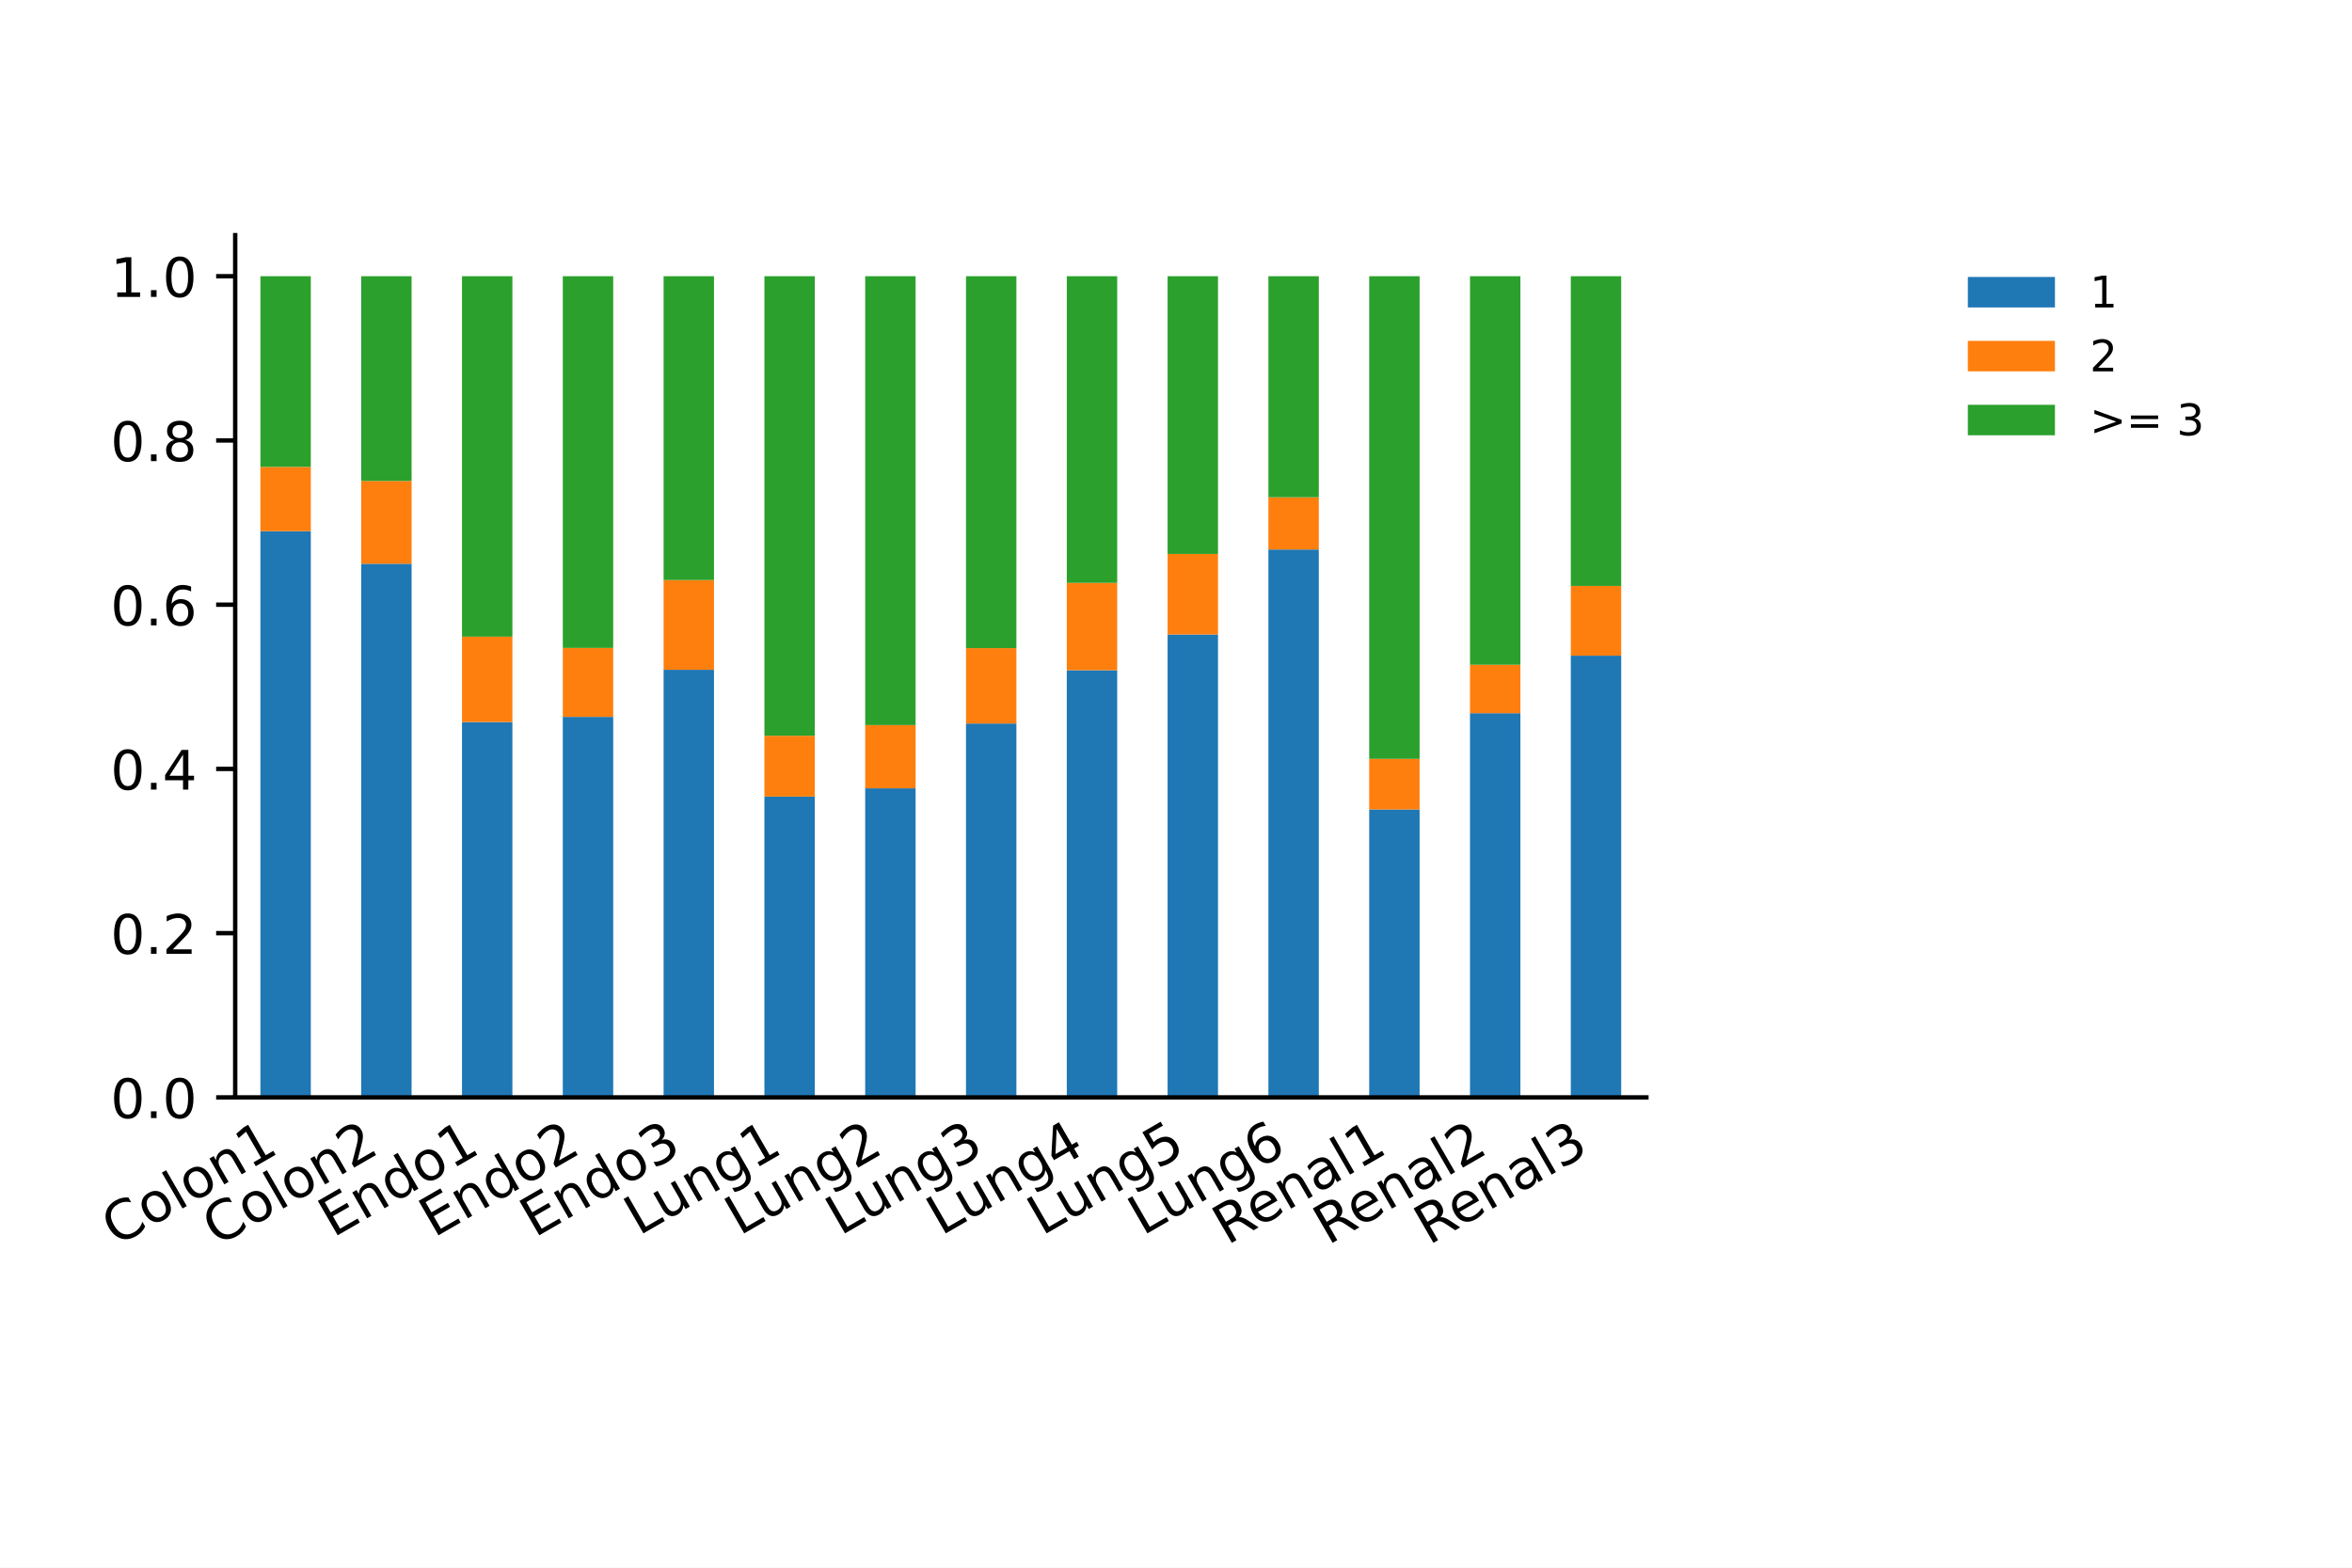
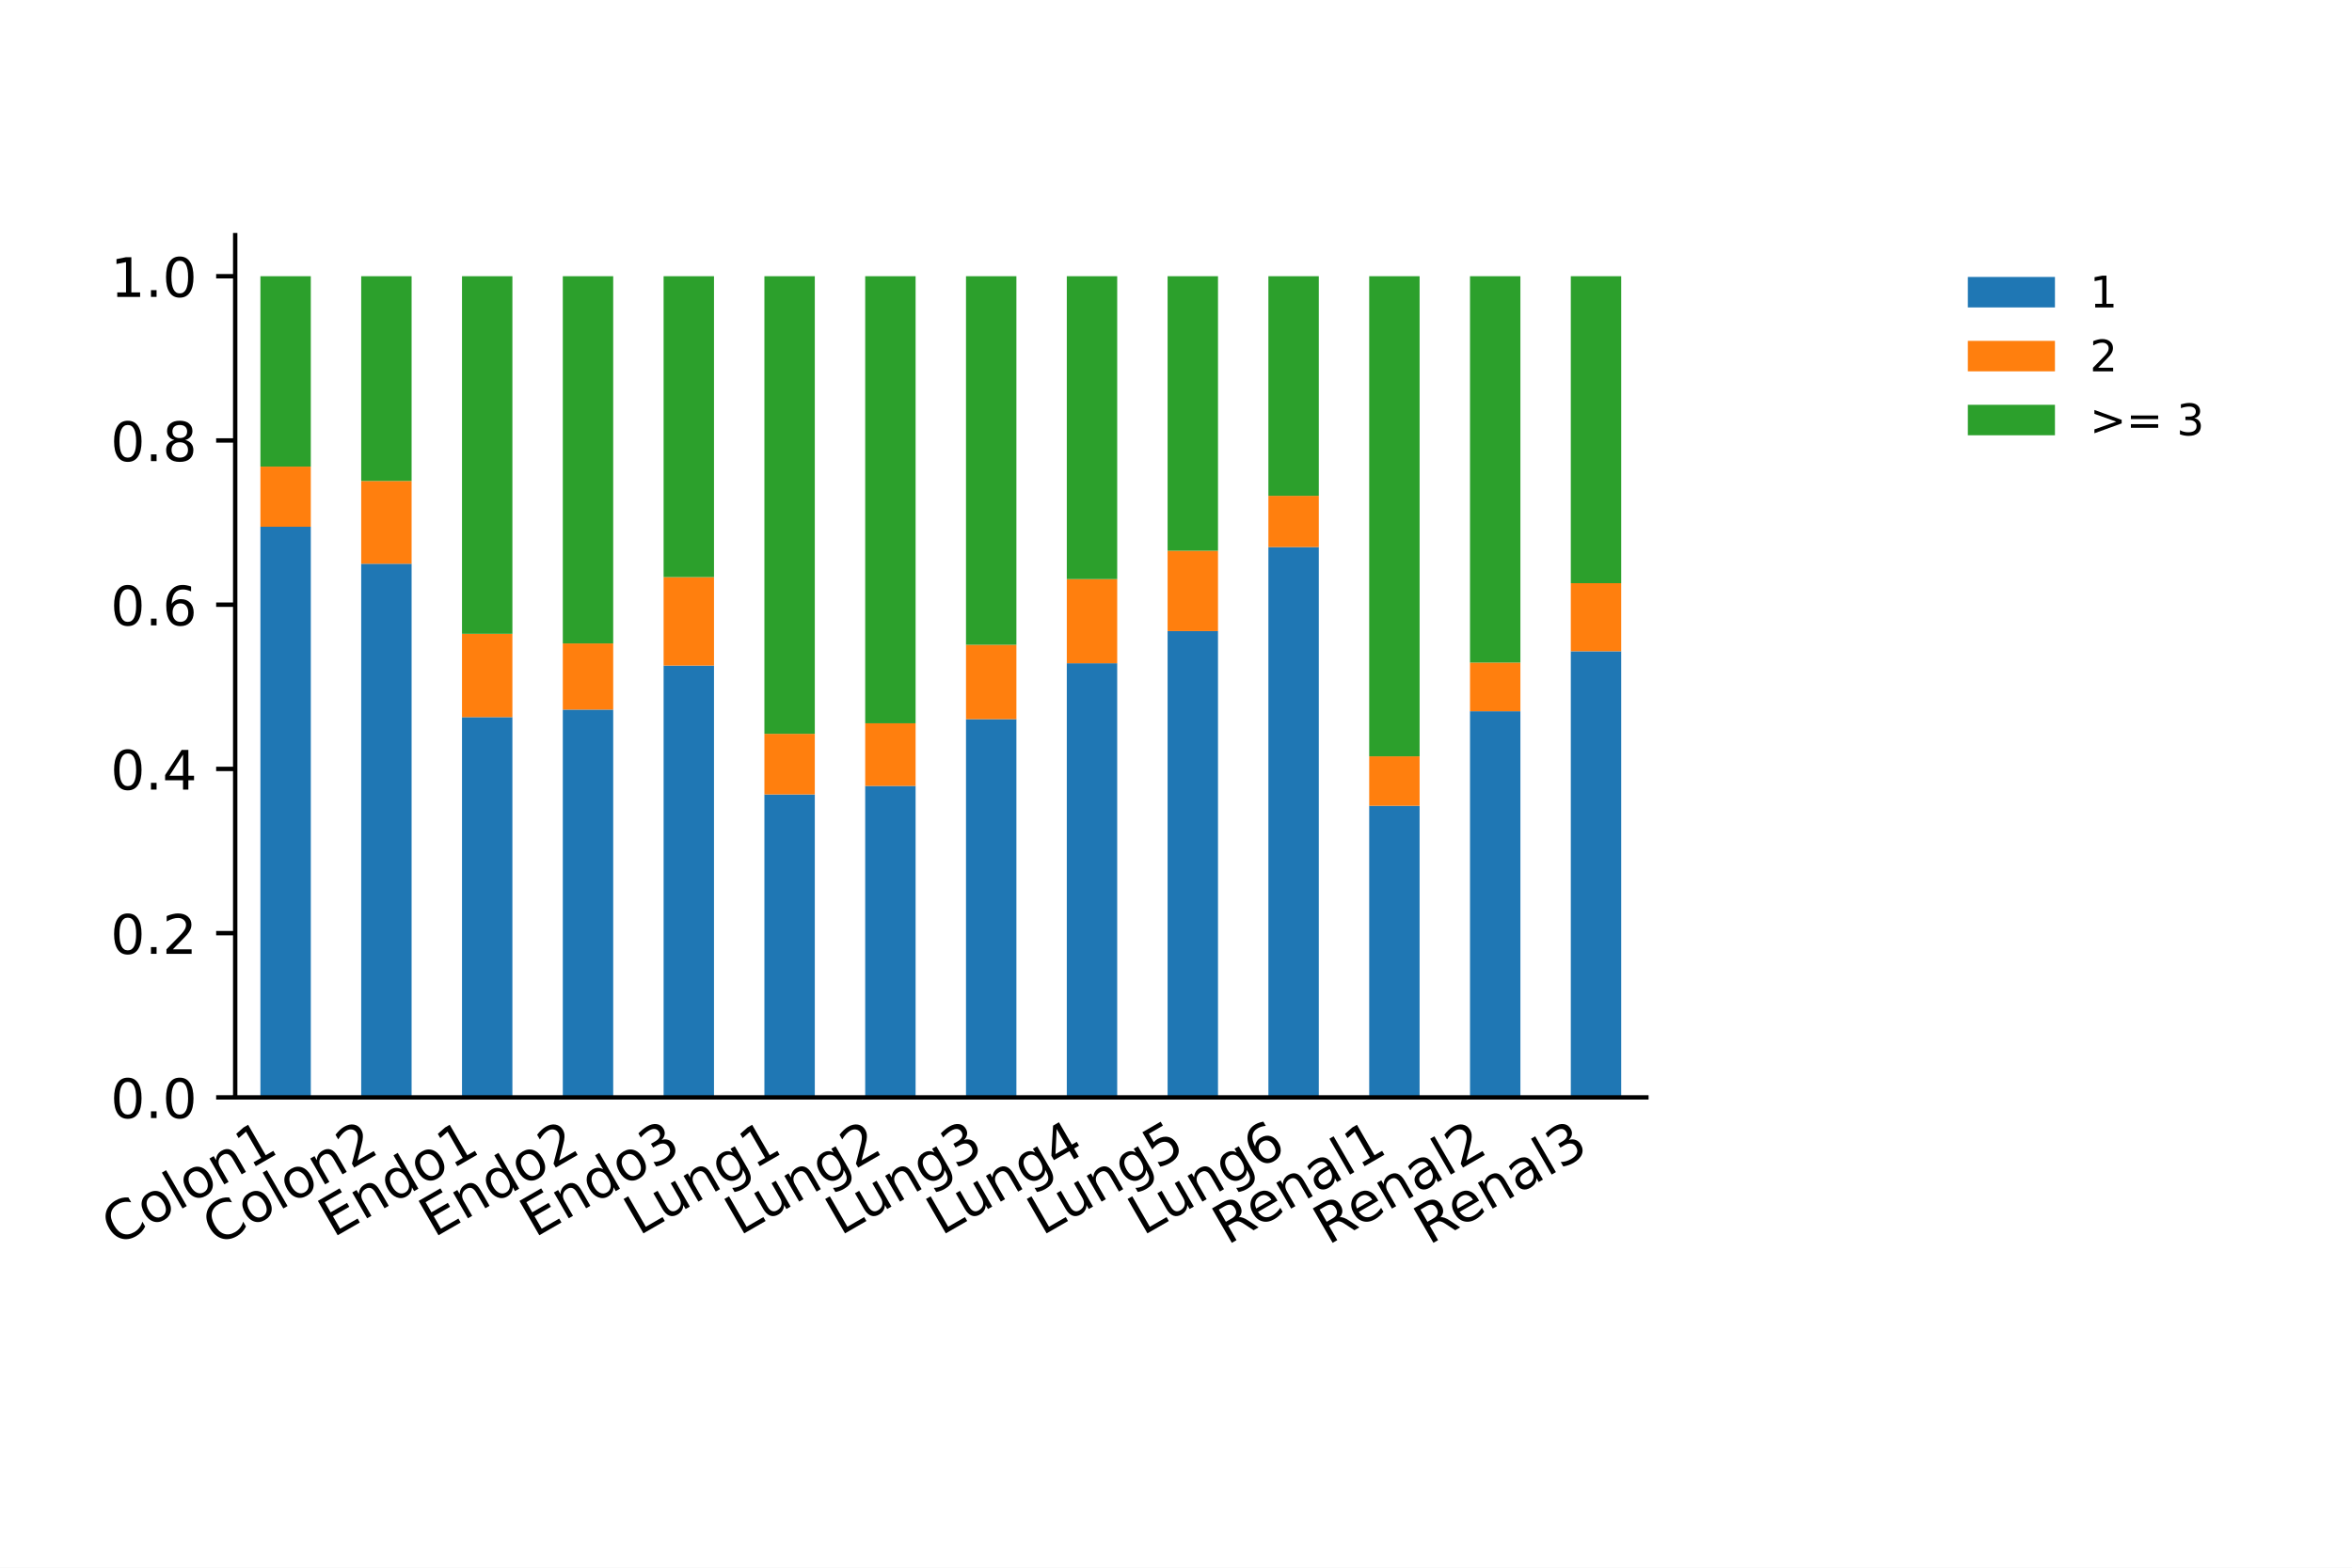
<svg xmlns="http://www.w3.org/2000/svg" xmlns:xlink="http://www.w3.org/1999/xlink" height="288pt" version="1.1" viewBox="0 0 432 288" width="432pt">
  <defs>
    <style type="text/css">
*{stroke-linecap:butt;stroke-linejoin:round;}
  </style>
  </defs>
  <g id="figure_1">
    <g id="patch_1">
      <path d="M 0 288  L 432 288  L 432 0  L 0 0  z " style="fill:#ffffff;" />
    </g>
    <g id="axes_1">
      <g id="patch_2">
        <path d="M 43.2 201.6  L 302.4 201.6  L 302.4 43.2  L 43.2 43.2  z " style="fill:#ffffff;" />
      </g>
      <g id="patch_3">
-         <path clip-path="url(#p8df5faadad)" d="M 47.829 201.6  L 57.086 201.6  L 57.086 97.58  L 47.829 97.58  z " style="fill:#1f77b4;" />
+         <path clip-path="url(#pcc7cbecacc)" d="M 47.829 201.6  L 57.086 201.6  L 57.086 96.772  L 47.829 96.772  z " style="fill:#1f77b4;" />
      </g>
      <g id="patch_4">
-         <path clip-path="url(#p8df5faadad)" d="M 66.343 201.6  L 75.6 201.6  L 75.6 103.563  L 66.343 103.563  z " style="fill:#1f77b4;" />
+         <path clip-path="url(#pcc7cbecacc)" d="M 66.343 201.6  L 75.6 201.6  L 75.6 103.563  L 66.343 103.563  z " style="fill:#1f77b4;" />
      </g>
      <g id="patch_5">
-         <path clip-path="url(#p8df5faadad)" d="M 84.857 201.6  L 94.114 201.6  L 94.114 132.643  L 84.857 132.643  z " style="fill:#1f77b4;" />
+         <path clip-path="url(#pcc7cbecacc)" d="M 84.857 201.6  L 94.114 201.6  L 94.114 131.747  L 84.857 131.747  z " style="fill:#1f77b4;" />
      </g>
      <g id="patch_6">
-         <path clip-path="url(#p8df5faadad)" d="M 103.371 201.6  L 112.629 201.6  L 112.629 131.698  L 103.371 131.698  z " style="fill:#1f77b4;" />
+         <path clip-path="url(#pcc7cbecacc)" d="M 103.371 201.6  L 112.629 201.6  L 112.629 130.361  L 103.371 130.361  z " style="fill:#1f77b4;" />
      </g>
      <g id="patch_7">
-         <path clip-path="url(#p8df5faadad)" d="M 121.886 201.6  L 131.143 201.6  L 131.143 123.045  L 121.886 123.045  z " style="fill:#1f77b4;" />
+         <path clip-path="url(#pcc7cbecacc)" d="M 121.886 201.6  L 131.143 201.6  L 131.143 122.273  L 121.886 122.273  z " style="fill:#1f77b4;" />
      </g>
      <g id="patch_8">
-         <path clip-path="url(#p8df5faadad)" d="M 140.4 201.6  L 149.657 201.6  L 149.657 146.34  L 140.4 146.34  z " style="fill:#1f77b4;" />
+         <path clip-path="url(#pcc7cbecacc)" d="M 140.4 201.6  L 149.657 201.6  L 149.657 145.943  L 140.4 145.943  z " style="fill:#1f77b4;" />
      </g>
      <g id="patch_9">
-         <path clip-path="url(#p8df5faadad)" d="M 158.914 201.6  L 168.171 201.6  L 168.171 144.821  L 158.914 144.821  z " style="fill:#1f77b4;" />
+         <path clip-path="url(#pcc7cbecacc)" d="M 158.914 201.6  L 168.171 201.6  L 168.171 144.383  L 158.914 144.383  z " style="fill:#1f77b4;" />
      </g>
      <g id="patch_10">
-         <path clip-path="url(#p8df5faadad)" d="M 177.429 201.6  L 186.686 201.6  L 186.686 132.917  L 177.429 132.917  z " style="fill:#1f77b4;" />
+         <path clip-path="url(#pcc7cbecacc)" d="M 177.429 201.6  L 186.686 201.6  L 186.686 132.117  L 177.429 132.117  z " style="fill:#1f77b4;" />
      </g>
      <g id="patch_11">
-         <path clip-path="url(#p8df5faadad)" d="M 195.943 201.6  L 205.2 201.6  L 205.2 123.121  L 195.943 123.121  z " style="fill:#1f77b4;" />
+         <path clip-path="url(#pcc7cbecacc)" d="M 195.943 201.6  L 205.2 201.6  L 205.2 121.849  L 195.943 121.849  z " style="fill:#1f77b4;" />
      </g>
      <g id="patch_12">
-         <path clip-path="url(#p8df5faadad)" d="M 214.457 201.6  L 223.714 201.6  L 223.714 116.561  L 214.457 116.561  z " style="fill:#1f77b4;" />
+         <path clip-path="url(#pcc7cbecacc)" d="M 214.457 201.6  L 223.714 201.6  L 223.714 115.936  L 214.457 115.936  z " style="fill:#1f77b4;" />
      </g>
      <g id="patch_13">
-         <path clip-path="url(#p8df5faadad)" d="M 232.971 201.6  L 242.229 201.6  L 242.229 100.947  L 232.971 100.947  z " style="fill:#1f77b4;" />
+         <path clip-path="url(#pcc7cbecacc)" d="M 232.971 201.6  L 242.229 201.6  L 242.229 100.506  L 232.971 100.506  z " style="fill:#1f77b4;" />
      </g>
      <g id="patch_14">
-         <path clip-path="url(#p8df5faadad)" d="M 251.486 201.6  L 260.743 201.6  L 260.743 148.704  L 251.486 148.704  z " style="fill:#1f77b4;" />
+         <path clip-path="url(#pcc7cbecacc)" d="M 251.486 201.6  L 260.743 201.6  L 260.743 148.034  L 251.486 148.034  z " style="fill:#1f77b4;" />
      </g>
      <g id="patch_15">
-         <path clip-path="url(#p8df5faadad)" d="M 270 201.6  L 279.257 201.6  L 279.257 131.019  L 270 131.019  z " style="fill:#1f77b4;" />
+         <path clip-path="url(#pcc7cbecacc)" d="M 270 201.6  L 279.257 201.6  L 279.257 130.662  L 270 130.662  z " style="fill:#1f77b4;" />
      </g>
      <g id="patch_16">
-         <path clip-path="url(#p8df5faadad)" d="M 288.514 201.6  L 297.771 201.6  L 297.771 120.451  L 288.514 120.451  z " style="fill:#1f77b4;" />
+         <path clip-path="url(#pcc7cbecacc)" d="M 288.514 201.6  L 297.771 201.6  L 297.771 119.641  L 288.514 119.641  z " style="fill:#1f77b4;" />
      </g>
      <g id="patch_17">
-         <path clip-path="url(#p8df5faadad)" d="M 47.829 97.58  L 57.086 97.58  L 57.086 85.77  L 47.829 85.77  z " style="fill:#ff7f0e;" />
+         <path clip-path="url(#pcc7cbecacc)" d="M 47.829 96.772  L 57.086 96.772  L 57.086 85.719  L 47.829 85.719  z " style="fill:#ff7f0e;" />
      </g>
      <g id="patch_18">
-         <path clip-path="url(#p8df5faadad)" d="M 66.343 103.563  L 75.6 103.563  L 75.6 88.357  L 66.343 88.357  z " style="fill:#ff7f0e;" />
+         <path clip-path="url(#pcc7cbecacc)" d="M 66.343 103.563  L 75.6 103.563  L 75.6 88.357  L 66.343 88.357  z " style="fill:#ff7f0e;" />
      </g>
      <g id="patch_19">
-         <path clip-path="url(#p8df5faadad)" d="M 84.857 132.643  L 94.114 132.643  L 94.114 116.964  L 84.857 116.964  z " style="fill:#ff7f0e;" />
+         <path clip-path="url(#pcc7cbecacc)" d="M 84.857 131.747  L 94.114 131.747  L 94.114 116.436  L 84.857 116.436  z " style="fill:#ff7f0e;" />
      </g>
      <g id="patch_20">
-         <path clip-path="url(#p8df5faadad)" d="M 103.371 131.698  L 112.629 131.698  L 112.629 119.032  L 103.371 119.032  z " style="fill:#ff7f0e;" />
+         <path clip-path="url(#pcc7cbecacc)" d="M 103.371 130.361  L 112.629 130.361  L 112.629 118.206  L 103.371 118.206  z " style="fill:#ff7f0e;" />
      </g>
      <g id="patch_21">
-         <path clip-path="url(#p8df5faadad)" d="M 121.886 123.045  L 131.143 123.045  L 131.143 106.562  L 121.886 106.562  z " style="fill:#ff7f0e;" />
+         <path clip-path="url(#pcc7cbecacc)" d="M 121.886 122.273  L 131.143 122.273  L 131.143 106.021  L 121.886 106.021  z " style="fill:#ff7f0e;" />
      </g>
      <g id="patch_22">
-         <path clip-path="url(#p8df5faadad)" d="M 140.4 146.34  L 149.657 146.34  L 149.657 135.161  L 140.4 135.161  z " style="fill:#ff7f0e;" />
+         <path clip-path="url(#pcc7cbecacc)" d="M 140.4 145.943  L 149.657 145.943  L 149.657 134.809  L 140.4 134.809  z " style="fill:#ff7f0e;" />
      </g>
      <g id="patch_23">
-         <path clip-path="url(#p8df5faadad)" d="M 158.914 144.821  L 168.171 144.821  L 168.171 133.205  L 158.914 133.205  z " style="fill:#ff7f0e;" />
+         <path clip-path="url(#pcc7cbecacc)" d="M 158.914 144.383  L 168.171 144.383  L 168.171 132.876  L 158.914 132.876  z " style="fill:#ff7f0e;" />
      </g>
      <g id="patch_24">
-         <path clip-path="url(#p8df5faadad)" d="M 177.429 132.917  L 186.686 132.917  L 186.686 119.069  L 177.429 119.069  z " style="fill:#ff7f0e;" />
+         <path clip-path="url(#pcc7cbecacc)" d="M 177.429 132.117  L 186.686 132.117  L 186.686 118.454  L 177.429 118.454  z " style="fill:#ff7f0e;" />
      </g>
      <g id="patch_25">
-         <path clip-path="url(#p8df5faadad)" d="M 195.943 123.121  L 205.2 123.121  L 205.2 107.083  L 195.943 107.083  z " style="fill:#ff7f0e;" />
+         <path clip-path="url(#pcc7cbecacc)" d="M 195.943 121.849  L 205.2 121.849  L 205.2 106.388  L 195.943 106.388  z " style="fill:#ff7f0e;" />
      </g>
      <g id="patch_26">
-         <path clip-path="url(#p8df5faadad)" d="M 214.457 116.561  L 223.714 116.561  L 223.714 101.772  L 214.457 101.772  z " style="fill:#ff7f0e;" />
+         <path clip-path="url(#pcc7cbecacc)" d="M 214.457 115.936  L 223.714 115.936  L 223.714 101.177  L 214.457 101.177  z " style="fill:#ff7f0e;" />
      </g>
      <g id="patch_27">
-         <path clip-path="url(#p8df5faadad)" d="M 232.971 100.947  L 242.229 100.947  L 242.229 91.354  L 232.971 91.354  z " style="fill:#ff7f0e;" />
+         <path clip-path="url(#pcc7cbecacc)" d="M 232.971 100.506  L 242.229 100.506  L 242.229 91.085  L 232.971 91.085  z " style="fill:#ff7f0e;" />
      </g>
      <g id="patch_28">
-         <path clip-path="url(#p8df5faadad)" d="M 251.486 148.704  L 260.743 148.704  L 260.743 139.406  L 251.486 139.406  z " style="fill:#ff7f0e;" />
+         <path clip-path="url(#pcc7cbecacc)" d="M 251.486 148.034  L 260.743 148.034  L 260.743 138.945  L 251.486 138.945  z " style="fill:#ff7f0e;" />
      </g>
      <g id="patch_29">
-         <path clip-path="url(#p8df5faadad)" d="M 270 131.019  L 279.257 131.019  L 279.257 122.123  L 270 122.123  z " style="fill:#ff7f0e;" />
+         <path clip-path="url(#pcc7cbecacc)" d="M 270 130.662  L 279.257 130.662  L 279.257 121.723  L 270 121.723  z " style="fill:#ff7f0e;" />
      </g>
      <g id="patch_30">
-         <path clip-path="url(#p8df5faadad)" d="M 288.514 120.451  L 297.771 120.451  L 297.771 107.643  L 288.514 107.643  z " style="fill:#ff7f0e;" />
+         <path clip-path="url(#pcc7cbecacc)" d="M 288.514 119.641  L 297.771 119.641  L 297.771 107.137  L 288.514 107.137  z " style="fill:#ff7f0e;" />
      </g>
      <g id="patch_31">
-         <path clip-path="url(#p8df5faadad)" d="M 47.829 85.77  L 57.086 85.77  L 57.086 50.743  L 47.829 50.743  z " style="fill:#2ca02c;" />
+         <path clip-path="url(#pcc7cbecacc)" d="M 47.829 85.719  L 57.086 85.719  L 57.086 50.743  L 47.829 50.743  z " style="fill:#2ca02c;" />
      </g>
      <g id="patch_32">
-         <path clip-path="url(#p8df5faadad)" d="M 66.343 88.357  L 75.6 88.357  L 75.6 50.743  L 66.343 50.743  z " style="fill:#2ca02c;" />
+         <path clip-path="url(#pcc7cbecacc)" d="M 66.343 88.357  L 75.6 88.357  L 75.6 50.743  L 66.343 50.743  z " style="fill:#2ca02c;" />
      </g>
      <g id="patch_33">
-         <path clip-path="url(#p8df5faadad)" d="M 84.857 116.964  L 94.114 116.964  L 94.114 50.743  L 84.857 50.743  z " style="fill:#2ca02c;" />
+         <path clip-path="url(#pcc7cbecacc)" d="M 84.857 116.436  L 94.114 116.436  L 94.114 50.743  L 84.857 50.743  z " style="fill:#2ca02c;" />
      </g>
      <g id="patch_34">
-         <path clip-path="url(#p8df5faadad)" d="M 103.371 119.032  L 112.629 119.032  L 112.629 50.743  L 103.371 50.743  z " style="fill:#2ca02c;" />
+         <path clip-path="url(#pcc7cbecacc)" d="M 103.371 118.206  L 112.629 118.206  L 112.629 50.743  L 103.371 50.743  z " style="fill:#2ca02c;" />
      </g>
      <g id="patch_35">
-         <path clip-path="url(#p8df5faadad)" d="M 121.886 106.562  L 131.143 106.562  L 131.143 50.743  L 121.886 50.743  z " style="fill:#2ca02c;" />
+         <path clip-path="url(#pcc7cbecacc)" d="M 121.886 106.021  L 131.143 106.021  L 131.143 50.743  L 121.886 50.743  z " style="fill:#2ca02c;" />
      </g>
      <g id="patch_36">
-         <path clip-path="url(#p8df5faadad)" d="M 140.4 135.161  L 149.657 135.161  L 149.657 50.743  L 140.4 50.743  z " style="fill:#2ca02c;" />
+         <path clip-path="url(#pcc7cbecacc)" d="M 140.4 134.809  L 149.657 134.809  L 149.657 50.743  L 140.4 50.743  z " style="fill:#2ca02c;" />
      </g>
      <g id="patch_37">
-         <path clip-path="url(#p8df5faadad)" d="M 158.914 133.205  L 168.171 133.205  L 168.171 50.743  L 158.914 50.743  z " style="fill:#2ca02c;" />
+         <path clip-path="url(#pcc7cbecacc)" d="M 158.914 132.876  L 168.171 132.876  L 168.171 50.743  L 158.914 50.743  z " style="fill:#2ca02c;" />
      </g>
      <g id="patch_38">
-         <path clip-path="url(#p8df5faadad)" d="M 177.429 119.069  L 186.686 119.069  L 186.686 50.743  L 177.429 50.743  z " style="fill:#2ca02c;" />
+         <path clip-path="url(#pcc7cbecacc)" d="M 177.429 118.454  L 186.686 118.454  L 186.686 50.743  L 177.429 50.743  z " style="fill:#2ca02c;" />
      </g>
      <g id="patch_39">
-         <path clip-path="url(#p8df5faadad)" d="M 195.943 107.083  L 205.2 107.083  L 205.2 50.743  L 195.943 50.743  z " style="fill:#2ca02c;" />
+         <path clip-path="url(#pcc7cbecacc)" d="M 195.943 106.388  L 205.2 106.388  L 205.2 50.743  L 195.943 50.743  z " style="fill:#2ca02c;" />
      </g>
      <g id="patch_40">
-         <path clip-path="url(#p8df5faadad)" d="M 214.457 101.772  L 223.714 101.772  L 223.714 50.743  L 214.457 50.743  z " style="fill:#2ca02c;" />
+         <path clip-path="url(#pcc7cbecacc)" d="M 214.457 101.177  L 223.714 101.177  L 223.714 50.743  L 214.457 50.743  z " style="fill:#2ca02c;" />
      </g>
      <g id="patch_41">
-         <path clip-path="url(#p8df5faadad)" d="M 232.971 91.354  L 242.229 91.354  L 242.229 50.743  L 232.971 50.743  z " style="fill:#2ca02c;" />
+         <path clip-path="url(#pcc7cbecacc)" d="M 232.971 91.085  L 242.229 91.085  L 242.229 50.743  L 232.971 50.743  z " style="fill:#2ca02c;" />
      </g>
      <g id="patch_42">
-         <path clip-path="url(#p8df5faadad)" d="M 251.486 139.406  L 260.743 139.406  L 260.743 50.743  L 251.486 50.743  z " style="fill:#2ca02c;" />
+         <path clip-path="url(#pcc7cbecacc)" d="M 251.486 138.945  L 260.743 138.945  L 260.743 50.743  L 251.486 50.743  z " style="fill:#2ca02c;" />
      </g>
      <g id="patch_43">
-         <path clip-path="url(#p8df5faadad)" d="M 270 122.123  L 279.257 122.123  L 279.257 50.743  L 270 50.743  z " style="fill:#2ca02c;" />
+         <path clip-path="url(#pcc7cbecacc)" d="M 270 121.723  L 279.257 121.723  L 279.257 50.743  L 270 50.743  z " style="fill:#2ca02c;" />
      </g>
      <g id="patch_44">
-         <path clip-path="url(#p8df5faadad)" d="M 288.514 107.643  L 297.771 107.643  L 297.771 50.743  L 288.514 50.743  z " style="fill:#2ca02c;" />
+         <path clip-path="url(#pcc7cbecacc)" d="M 288.514 107.137  L 297.771 107.137  L 297.771 50.743  L 288.514 50.743  z " style="fill:#2ca02c;" />
      </g>
      <g id="matplotlib.axis_1">
        <g id="xtick_1">
          <g id="line2d_1" />
          <g id="text_1">
            <defs>
              <path d="M 64.406 67.281  L 64.406 56.891  Q 59.422 61.531 53.781 63.812  Q 48.141 66.109 41.797 66.109  Q 29.297 66.109 22.656 58.469  Q 16.016 50.828 16.016 36.375  Q 16.016 21.969 22.656 14.328  Q 29.297 6.688 41.797 6.688  Q 48.141 6.688 53.781 8.984  Q 59.422 11.281 64.406 15.922  L 64.406 5.609  Q 59.234 2.094 53.438 0.328  Q 47.656 -1.422 41.219 -1.422  Q 24.656 -1.422 15.125 8.703  Q 5.609 18.844 5.609 36.375  Q 5.609 53.953 15.125 64.078  Q 24.656 74.219 41.219 74.219  Q 47.75 74.219 53.531 72.484  Q 59.328 70.75 64.406 67.281  z " id="DejaVuSans-67" />
              <path d="M 30.609 48.391  Q 23.391 48.391 19.188 42.75  Q 14.984 37.109 14.984 27.297  Q 14.984 17.484 19.156 11.844  Q 23.344 6.203 30.609 6.203  Q 37.797 6.203 41.984 11.859  Q 46.188 17.531 46.188 27.297  Q 46.188 37.016 41.984 42.703  Q 37.797 48.391 30.609 48.391  z M 30.609 56  Q 42.328 56 49.016 48.375  Q 55.719 40.766 55.719 27.297  Q 55.719 13.875 49.016 6.219  Q 42.328 -1.422 30.609 -1.422  Q 18.844 -1.422 12.172 6.219  Q 5.516 13.875 5.516 27.297  Q 5.516 40.766 12.172 48.375  Q 18.844 56 30.609 56  z " id="DejaVuSans-111" />
              <path d="M 9.422 75.984  L 18.406 75.984  L 18.406 0  L 9.422 0  z " id="DejaVuSans-108" />
              <path d="M 54.891 33.016  L 54.891 0  L 45.906 0  L 45.906 32.719  Q 45.906 40.484 42.875 44.328  Q 39.844 48.188 33.797 48.188  Q 26.516 48.188 22.312 43.547  Q 18.109 38.922 18.109 30.906  L 18.109 0  L 9.078 0  L 9.078 54.688  L 18.109 54.688  L 18.109 46.188  Q 21.344 51.125 25.703 53.562  Q 30.078 56 35.797 56  Q 45.219 56 50.047 50.172  Q 54.891 44.344 54.891 33.016  z " id="DejaVuSans-110" />
              <path d="M 12.406 8.297  L 28.516 8.297  L 28.516 63.922  L 10.984 60.406  L 10.984 69.391  L 28.422 72.906  L 38.281 72.906  L 38.281 8.297  L 54.391 8.297  L 54.391 0  L 12.406 0  z " id="DejaVuSans-49" />
            </defs>
            <g transform="translate(21.36757 229.0297)rotate(-30)scale(0.1 -0.1)">
              <use xlink:href="#DejaVuSans-67" />
              <use x="69.824" xlink:href="#DejaVuSans-111" />
              <use x="131.006" xlink:href="#DejaVuSans-108" />
              <use x="158.789" xlink:href="#DejaVuSans-111" />
              <use x="219.971" xlink:href="#DejaVuSans-110" />
              <use x="283.35" xlink:href="#DejaVuSans-49" />
            </g>
          </g>
        </g>
        <g id="xtick_2">
          <g id="line2d_2" />
          <g id="text_2">
            <defs>
              <path d="M 19.188 8.297  L 53.609 8.297  L 53.609 0  L 7.328 0  L 7.328 8.297  Q 12.938 14.109 22.625 23.891  Q 32.328 33.688 34.812 36.531  Q 39.547 41.844 41.422 45.531  Q 43.312 49.219 43.312 52.781  Q 43.312 58.594 39.234 62.25  Q 35.156 65.922 28.609 65.922  Q 23.969 65.922 18.812 64.312  Q 13.672 62.703 7.812 59.422  L 7.812 69.391  Q 13.766 71.781 18.938 73  Q 24.125 74.219 28.422 74.219  Q 39.75 74.219 46.484 68.547  Q 53.219 62.891 53.219 53.422  Q 53.219 48.922 51.531 44.891  Q 49.859 40.875 45.406 35.406  Q 44.188 33.984 37.641 27.219  Q 31.109 20.453 19.188 8.297  z " id="DejaVuSans-50" />
            </defs>
            <g transform="translate(39.88186 229.0297)rotate(-30)scale(0.1 -0.1)">
              <use xlink:href="#DejaVuSans-67" />
              <use x="69.824" xlink:href="#DejaVuSans-111" />
              <use x="131.006" xlink:href="#DejaVuSans-108" />
              <use x="158.789" xlink:href="#DejaVuSans-111" />
              <use x="219.971" xlink:href="#DejaVuSans-110" />
              <use x="283.35" xlink:href="#DejaVuSans-50" />
            </g>
          </g>
        </g>
        <g id="xtick_3">
          <g id="line2d_3" />
          <g id="text_3">
            <defs>
              <path d="M 9.812 72.906  L 55.906 72.906  L 55.906 64.594  L 19.672 64.594  L 19.672 43.016  L 54.391 43.016  L 54.391 34.719  L 19.672 34.719  L 19.672 8.297  L 56.781 8.297  L 56.781 0  L 9.812 0  z " id="DejaVuSans-69" />
              <path d="M 45.406 46.391  L 45.406 75.984  L 54.391 75.984  L 54.391 0  L 45.406 0  L 45.406 8.203  Q 42.578 3.328 38.25 0.953  Q 33.938 -1.422 27.875 -1.422  Q 17.969 -1.422 11.734 6.484  Q 5.516 14.406 5.516 27.297  Q 5.516 40.188 11.734 48.094  Q 17.969 56 27.875 56  Q 33.938 56 38.25 53.625  Q 42.578 51.266 45.406 46.391  z M 14.797 27.297  Q 14.797 17.391 18.875 11.75  Q 22.953 6.109 30.078 6.109  Q 37.203 6.109 41.297 11.75  Q 45.406 17.391 45.406 27.297  Q 45.406 37.203 41.297 42.844  Q 37.203 48.484 30.078 48.484  Q 22.953 48.484 18.875 42.844  Q 14.797 37.203 14.797 27.297  z " id="DejaVuSans-100" />
            </defs>
            <g transform="translate(61.17825 227.4234)rotate(-30)scale(0.1 -0.1)">
              <use xlink:href="#DejaVuSans-69" />
              <use x="63.184" xlink:href="#DejaVuSans-110" />
              <use x="126.562" xlink:href="#DejaVuSans-100" />
              <use x="190.039" xlink:href="#DejaVuSans-111" />
              <use x="251.221" xlink:href="#DejaVuSans-49" />
            </g>
          </g>
        </g>
        <g id="xtick_4">
          <g id="line2d_4" />
          <g id="text_4">
            <g transform="translate(79.69254 227.4234)rotate(-30)scale(0.1 -0.1)">
              <use xlink:href="#DejaVuSans-69" />
              <use x="63.184" xlink:href="#DejaVuSans-110" />
              <use x="126.562" xlink:href="#DejaVuSans-100" />
              <use x="190.039" xlink:href="#DejaVuSans-111" />
              <use x="251.221" xlink:href="#DejaVuSans-50" />
            </g>
          </g>
        </g>
        <g id="xtick_5">
          <g id="line2d_5" />
          <g id="text_5">
            <defs>
              <path d="M 40.578 39.312  Q 47.656 37.797 51.625 33  Q 55.609 28.219 55.609 21.188  Q 55.609 10.406 48.188 4.484  Q 40.766 -1.422 27.094 -1.422  Q 22.516 -1.422 17.656 -0.516  Q 12.797 0.391 7.625 2.203  L 7.625 11.719  Q 11.719 9.328 16.594 8.109  Q 21.484 6.891 26.812 6.891  Q 36.078 6.891 40.938 10.547  Q 45.797 14.203 45.797 21.188  Q 45.797 27.641 41.281 31.266  Q 36.766 34.906 28.719 34.906  L 20.219 34.906  L 20.219 43.016  L 29.109 43.016  Q 36.375 43.016 40.234 45.922  Q 44.094 48.828 44.094 54.297  Q 44.094 59.906 40.109 62.906  Q 36.141 65.922 28.719 65.922  Q 24.656 65.922 20.016 65.031  Q 15.375 64.156 9.812 62.312  L 9.812 71.094  Q 15.438 72.656 20.344 73.438  Q 25.25 74.219 29.594 74.219  Q 40.828 74.219 47.359 69.109  Q 53.906 64.016 53.906 55.328  Q 53.906 49.266 50.438 45.094  Q 46.969 40.922 40.578 39.312  z " id="DejaVuSans-51" />
            </defs>
            <g transform="translate(98.20682 227.4234)rotate(-30)scale(0.1 -0.1)">
              <use xlink:href="#DejaVuSans-69" />
              <use x="63.184" xlink:href="#DejaVuSans-110" />
              <use x="126.562" xlink:href="#DejaVuSans-100" />
              <use x="190.039" xlink:href="#DejaVuSans-111" />
              <use x="251.221" xlink:href="#DejaVuSans-51" />
            </g>
          </g>
        </g>
        <g id="xtick_6">
          <g id="line2d_6" />
          <g id="text_6">
            <defs>
              <path d="M 9.812 72.906  L 19.672 72.906  L 19.672 8.297  L 55.172 8.297  L 55.172 0  L 9.812 0  z " id="DejaVuSans-76" />
              <path d="M 8.5 21.578  L 8.5 54.688  L 17.484 54.688  L 17.484 21.922  Q 17.484 14.156 20.5 10.266  Q 23.531 6.391 29.594 6.391  Q 36.859 6.391 41.078 11.031  Q 45.312 15.672 45.312 23.688  L 45.312 54.688  L 54.297 54.688  L 54.297 0  L 45.312 0  L 45.312 8.406  Q 42.047 3.422 37.719 1  Q 33.406 -1.422 27.688 -1.422  Q 18.266 -1.422 13.375 4.438  Q 8.5 10.297 8.5 21.578  z M 31.109 56  z " id="DejaVuSans-117" />
              <path d="M 45.406 27.984  Q 45.406 37.75 41.375 43.109  Q 37.359 48.484 30.078 48.484  Q 22.859 48.484 18.828 43.109  Q 14.797 37.75 14.797 27.984  Q 14.797 18.266 18.828 12.891  Q 22.859 7.516 30.078 7.516  Q 37.359 7.516 41.375 12.891  Q 45.406 18.266 45.406 27.984  z M 54.391 6.781  Q 54.391 -7.172 48.188 -13.984  Q 42 -20.797 29.203 -20.797  Q 24.469 -20.797 20.266 -20.094  Q 16.062 -19.391 12.109 -17.922  L 12.109 -9.188  Q 16.062 -11.328 19.922 -12.344  Q 23.781 -13.375 27.781 -13.375  Q 36.625 -13.375 41.016 -8.766  Q 45.406 -4.156 45.406 5.172  L 45.406 9.625  Q 42.625 4.781 38.281 2.391  Q 33.938 0 27.875 0  Q 17.828 0 11.672 7.656  Q 5.516 15.328 5.516 27.984  Q 5.516 40.672 11.672 48.328  Q 17.828 56 27.875 56  Q 33.938 56 38.281 53.609  Q 42.625 51.219 45.406 46.391  L 45.406 54.688  L 54.391 54.688  z " id="DejaVuSans-103" />
            </defs>
            <g transform="translate(117.33 227.0718)rotate(-30)scale(0.1 -0.1)">
              <use xlink:href="#DejaVuSans-76" />
              <use x="53.963" xlink:href="#DejaVuSans-117" />
              <use x="117.342" xlink:href="#DejaVuSans-110" />
              <use x="180.721" xlink:href="#DejaVuSans-103" />
              <use x="244.197" xlink:href="#DejaVuSans-49" />
            </g>
          </g>
        </g>
        <g id="xtick_7">
          <g id="line2d_7" />
          <g id="text_7">
            <g transform="translate(135.8443 227.0718)rotate(-30)scale(0.1 -0.1)">
              <use xlink:href="#DejaVuSans-76" />
              <use x="53.963" xlink:href="#DejaVuSans-117" />
              <use x="117.342" xlink:href="#DejaVuSans-110" />
              <use x="180.721" xlink:href="#DejaVuSans-103" />
              <use x="244.197" xlink:href="#DejaVuSans-50" />
            </g>
          </g>
        </g>
        <g id="xtick_8">
          <g id="line2d_8" />
          <g id="text_8">
            <g transform="translate(154.3586 227.0718)rotate(-30)scale(0.1 -0.1)">
              <use xlink:href="#DejaVuSans-76" />
              <use x="53.963" xlink:href="#DejaVuSans-117" />
              <use x="117.342" xlink:href="#DejaVuSans-110" />
              <use x="180.721" xlink:href="#DejaVuSans-103" />
              <use x="244.197" xlink:href="#DejaVuSans-51" />
            </g>
          </g>
        </g>
        <g id="xtick_9">
          <g id="line2d_9" />
          <g id="text_9">
            <defs>
              <path d="M 37.797 64.312  L 12.891 25.391  L 37.797 25.391  z M 35.203 72.906  L 47.609 72.906  L 47.609 25.391  L 58.016 25.391  L 58.016 17.188  L 47.609 17.188  L 47.609 0  L 37.797 0  L 37.797 17.188  L 4.891 17.188  L 4.891 26.703  z " id="DejaVuSans-52" />
            </defs>
            <g transform="translate(172.8729 227.0718)rotate(-30)scale(0.1 -0.1)">
              <use xlink:href="#DejaVuSans-76" />
              <use x="53.963" xlink:href="#DejaVuSans-117" />
              <use x="117.342" xlink:href="#DejaVuSans-110" />
              <use x="180.721" xlink:href="#DejaVuSans-103" />
              <use x="244.197" xlink:href="#DejaVuSans-52" />
            </g>
          </g>
        </g>
        <g id="xtick_10">
          <g id="line2d_10" />
          <g id="text_10">
            <defs>
              <path d="M 10.797 72.906  L 49.516 72.906  L 49.516 64.594  L 19.828 64.594  L 19.828 46.734  Q 21.969 47.469 24.109 47.828  Q 26.266 48.188 28.422 48.188  Q 40.625 48.188 47.75 41.5  Q 54.891 34.812 54.891 23.391  Q 54.891 11.625 47.562 5.094  Q 40.234 -1.422 26.906 -1.422  Q 22.312 -1.422 17.547 -0.641  Q 12.797 0.141 7.719 1.703  L 7.719 11.625  Q 12.109 9.234 16.797 8.062  Q 21.484 6.891 26.703 6.891  Q 35.156 6.891 40.078 11.328  Q 45.016 15.766 45.016 23.391  Q 45.016 31 40.078 35.438  Q 35.156 39.891 26.703 39.891  Q 22.75 39.891 18.812 39.016  Q 14.891 38.141 10.797 36.281  z " id="DejaVuSans-53" />
            </defs>
            <g transform="translate(191.3872 227.0718)rotate(-30)scale(0.1 -0.1)">
              <use xlink:href="#DejaVuSans-76" />
              <use x="53.963" xlink:href="#DejaVuSans-117" />
              <use x="117.342" xlink:href="#DejaVuSans-110" />
              <use x="180.721" xlink:href="#DejaVuSans-103" />
              <use x="244.197" xlink:href="#DejaVuSans-53" />
            </g>
          </g>
        </g>
        <g id="xtick_11">
          <g id="line2d_11" />
          <g id="text_11">
            <defs>
              <path d="M 33.016 40.375  Q 26.375 40.375 22.484 35.828  Q 18.609 31.297 18.609 23.391  Q 18.609 15.531 22.484 10.953  Q 26.375 6.391 33.016 6.391  Q 39.656 6.391 43.531 10.953  Q 47.406 15.531 47.406 23.391  Q 47.406 31.297 43.531 35.828  Q 39.656 40.375 33.016 40.375  z M 52.594 71.297  L 52.594 62.312  Q 48.875 64.062 45.094 64.984  Q 41.312 65.922 37.594 65.922  Q 27.828 65.922 22.672 59.328  Q 17.531 52.734 16.797 39.406  Q 19.672 43.656 24.016 45.922  Q 28.375 48.188 33.594 48.188  Q 44.578 48.188 50.953 41.516  Q 57.328 34.859 57.328 23.391  Q 57.328 12.156 50.688 5.359  Q 44.047 -1.422 33.016 -1.422  Q 20.359 -1.422 13.672 8.266  Q 6.984 17.969 6.984 36.375  Q 6.984 53.656 15.188 63.938  Q 23.391 74.219 37.203 74.219  Q 40.922 74.219 44.703 73.484  Q 48.484 72.75 52.594 71.297  z " id="DejaVuSans-54" />
            </defs>
            <g transform="translate(209.9015 227.0718)rotate(-30)scale(0.1 -0.1)">
              <use xlink:href="#DejaVuSans-76" />
              <use x="53.963" xlink:href="#DejaVuSans-117" />
              <use x="117.342" xlink:href="#DejaVuSans-110" />
              <use x="180.721" xlink:href="#DejaVuSans-103" />
              <use x="244.197" xlink:href="#DejaVuSans-54" />
            </g>
          </g>
        </g>
        <g id="xtick_12">
          <g id="line2d_12" />
          <g id="text_12">
            <defs>
              <path d="M 44.391 34.188  Q 47.562 33.109 50.562 29.594  Q 53.562 26.078 56.594 19.922  L 66.609 0  L 56 0  L 46.688 18.703  Q 43.062 26.031 39.672 28.422  Q 36.281 30.812 30.422 30.812  L 19.672 30.812  L 19.672 0  L 9.812 0  L 9.812 72.906  L 32.078 72.906  Q 44.578 72.906 50.734 67.672  Q 56.891 62.453 56.891 51.906  Q 56.891 45.016 53.688 40.469  Q 50.484 35.938 44.391 34.188  z M 19.672 64.797  L 19.672 38.922  L 32.078 38.922  Q 39.203 38.922 42.844 42.219  Q 46.484 45.516 46.484 51.906  Q 46.484 58.297 42.844 61.547  Q 39.203 64.797 32.078 64.797  z " id="DejaVuSans-82" />
              <path d="M 56.203 29.594  L 56.203 25.203  L 14.891 25.203  Q 15.484 15.922 20.484 11.062  Q 25.484 6.203 34.422 6.203  Q 39.594 6.203 44.453 7.469  Q 49.312 8.734 54.109 11.281  L 54.109 2.781  Q 49.266 0.734 44.188 -0.344  Q 39.109 -1.422 33.891 -1.422  Q 20.797 -1.422 13.156 6.188  Q 5.516 13.812 5.516 26.812  Q 5.516 40.234 12.766 48.109  Q 20.016 56 32.328 56  Q 43.359 56 49.781 48.891  Q 56.203 41.797 56.203 29.594  z M 47.219 32.234  Q 47.125 39.594 43.094 43.984  Q 39.062 48.391 32.422 48.391  Q 24.906 48.391 20.391 44.141  Q 15.875 39.891 15.188 32.172  z " id="DejaVuSans-101" />
              <path d="M 34.281 27.484  Q 23.391 27.484 19.188 25  Q 14.984 22.516 14.984 16.5  Q 14.984 11.719 18.141 8.906  Q 21.297 6.109 26.703 6.109  Q 34.188 6.109 38.703 11.406  Q 43.219 16.703 43.219 25.484  L 43.219 27.484  z M 52.203 31.203  L 52.203 0  L 43.219 0  L 43.219 8.297  Q 40.141 3.328 35.547 0.953  Q 30.953 -1.422 24.312 -1.422  Q 15.922 -1.422 10.953 3.297  Q 6 8.016 6 15.922  Q 6 25.141 12.172 29.828  Q 18.359 34.516 30.609 34.516  L 43.219 34.516  L 43.219 35.406  Q 43.219 41.609 39.141 45  Q 35.062 48.391 27.688 48.391  Q 23 48.391 18.547 47.266  Q 14.109 46.141 10.016 43.891  L 10.016 52.203  Q 14.938 54.109 19.578 55.047  Q 24.219 56 28.609 56  Q 40.484 56 46.344 49.844  Q 52.203 43.703 52.203 31.203  z " id="DejaVuSans-97" />
            </defs>
            <g transform="translate(225.4063 228.8093)rotate(-30)scale(0.1 -0.1)">
              <use xlink:href="#DejaVuSans-82" />
              <use x="64.982" xlink:href="#DejaVuSans-101" />
              <use x="126.506" xlink:href="#DejaVuSans-110" />
              <use x="189.885" xlink:href="#DejaVuSans-97" />
              <use x="251.164" xlink:href="#DejaVuSans-108" />
              <use x="278.947" xlink:href="#DejaVuSans-49" />
            </g>
          </g>
        </g>
        <g id="xtick_13">
          <g id="line2d_13" />
          <g id="text_13">
            <g transform="translate(243.9206 228.8093)rotate(-30)scale(0.1 -0.1)">
              <use xlink:href="#DejaVuSans-82" />
              <use x="64.982" xlink:href="#DejaVuSans-101" />
              <use x="126.506" xlink:href="#DejaVuSans-110" />
              <use x="189.885" xlink:href="#DejaVuSans-97" />
              <use x="251.164" xlink:href="#DejaVuSans-108" />
              <use x="278.947" xlink:href="#DejaVuSans-50" />
            </g>
          </g>
        </g>
        <g id="xtick_14">
          <g id="line2d_14" />
          <g id="text_14">
            <g transform="translate(262.4349 228.8093)rotate(-30)scale(0.1 -0.1)">
              <use xlink:href="#DejaVuSans-82" />
              <use x="64.982" xlink:href="#DejaVuSans-101" />
              <use x="126.506" xlink:href="#DejaVuSans-110" />
              <use x="189.885" xlink:href="#DejaVuSans-97" />
              <use x="251.164" xlink:href="#DejaVuSans-108" />
              <use x="278.947" xlink:href="#DejaVuSans-51" />
            </g>
          </g>
        </g>
      </g>
      <g id="matplotlib.axis_2">
        <g id="ytick_1">
          <g id="line2d_15">
            <defs>
-               <path d="M 0 0  L -3.5 0  " id="mdd2f08ee1f" style="stroke:#000000;stroke-width:0.8;" />
-             </defs>
-             <g>
-               <use style="stroke:#000000;stroke-width:0.8;" x="43.2" xlink:href="#mdd2f08ee1f" y="201.6" />
+               <path d="M 0 0  L -3.5 0  " id="m091e2a5496" style="stroke:#000000;stroke-width:0.8;" />
+             </defs>
+             <g>
+               <use style="stroke:#000000;stroke-width:0.8;" x="43.2" xlink:href="#m091e2a5496" y="201.6" />
            </g>
          </g>
          <g id="text_15">
            <defs>
              <path d="M 31.781 66.406  Q 24.172 66.406 20.328 58.906  Q 16.5 51.422 16.5 36.375  Q 16.5 21.391 20.328 13.891  Q 24.172 6.391 31.781 6.391  Q 39.453 6.391 43.281 13.891  Q 47.125 21.391 47.125 36.375  Q 47.125 51.422 43.281 58.906  Q 39.453 66.406 31.781 66.406  z M 31.781 74.219  Q 44.047 74.219 50.516 64.516  Q 56.984 54.828 56.984 36.375  Q 56.984 17.969 50.516 8.266  Q 44.047 -1.422 31.781 -1.422  Q 19.531 -1.422 13.062 8.266  Q 6.594 17.969 6.594 36.375  Q 6.594 54.828 13.062 64.516  Q 19.531 74.219 31.781 74.219  z " id="DejaVuSans-48" />
              <path d="M 10.688 12.406  L 21 12.406  L 21 0  L 10.688 0  z " id="DejaVuSans-46" />
            </defs>
            <g transform="translate(20.29688 205.3992)scale(0.1 -0.1)">
              <use xlink:href="#DejaVuSans-48" />
              <use x="63.623" xlink:href="#DejaVuSans-46" />
              <use x="95.41" xlink:href="#DejaVuSans-48" />
            </g>
          </g>
        </g>
        <g id="ytick_2">
          <g id="line2d_16">
            <g>
-               <use style="stroke:#000000;stroke-width:0.8;" x="43.2" xlink:href="#mdd2f08ee1f" y="171.429" />
+               <use style="stroke:#000000;stroke-width:0.8;" x="43.2" xlink:href="#m091e2a5496" y="171.429" />
            </g>
          </g>
          <g id="text_16">
            <g transform="translate(20.29688 175.2278)scale(0.1 -0.1)">
              <use xlink:href="#DejaVuSans-48" />
              <use x="63.623" xlink:href="#DejaVuSans-46" />
              <use x="95.41" xlink:href="#DejaVuSans-50" />
            </g>
          </g>
        </g>
        <g id="ytick_3">
          <g id="line2d_17">
            <g>
-               <use style="stroke:#000000;stroke-width:0.8;" x="43.2" xlink:href="#mdd2f08ee1f" y="141.257" />
+               <use style="stroke:#000000;stroke-width:0.8;" x="43.2" xlink:href="#m091e2a5496" y="141.257" />
            </g>
          </g>
          <g id="text_17">
            <g transform="translate(20.29688 145.0564)scale(0.1 -0.1)">
              <use xlink:href="#DejaVuSans-48" />
              <use x="63.623" xlink:href="#DejaVuSans-46" />
              <use x="95.41" xlink:href="#DejaVuSans-52" />
            </g>
          </g>
        </g>
        <g id="ytick_4">
          <g id="line2d_18">
            <g>
-               <use style="stroke:#000000;stroke-width:0.8;" x="43.2" xlink:href="#mdd2f08ee1f" y="111.086" />
+               <use style="stroke:#000000;stroke-width:0.8;" x="43.2" xlink:href="#m091e2a5496" y="111.086" />
            </g>
          </g>
          <g id="text_18">
            <g transform="translate(20.29688 114.8849)scale(0.1 -0.1)">
              <use xlink:href="#DejaVuSans-48" />
              <use x="63.623" xlink:href="#DejaVuSans-46" />
              <use x="95.41" xlink:href="#DejaVuSans-54" />
            </g>
          </g>
        </g>
        <g id="ytick_5">
          <g id="line2d_19">
            <g>
-               <use style="stroke:#000000;stroke-width:0.8;" x="43.2" xlink:href="#mdd2f08ee1f" y="80.914" />
+               <use style="stroke:#000000;stroke-width:0.8;" x="43.2" xlink:href="#m091e2a5496" y="80.914" />
            </g>
          </g>
          <g id="text_19">
            <defs>
              <path d="M 31.781 34.625  Q 24.75 34.625 20.719 30.859  Q 16.703 27.094 16.703 20.516  Q 16.703 13.922 20.719 10.156  Q 24.75 6.391 31.781 6.391  Q 38.812 6.391 42.859 10.172  Q 46.922 13.969 46.922 20.516  Q 46.922 27.094 42.891 30.859  Q 38.875 34.625 31.781 34.625  z M 21.922 38.812  Q 15.578 40.375 12.031 44.719  Q 8.5 49.078 8.5 55.328  Q 8.5 64.062 14.719 69.141  Q 20.953 74.219 31.781 74.219  Q 42.672 74.219 48.875 69.141  Q 55.078 64.062 55.078 55.328  Q 55.078 49.078 51.531 44.719  Q 48 40.375 41.703 38.812  Q 48.828 37.156 52.797 32.312  Q 56.781 27.484 56.781 20.516  Q 56.781 9.906 50.312 4.234  Q 43.844 -1.422 31.781 -1.422  Q 19.734 -1.422 13.25 4.234  Q 6.781 9.906 6.781 20.516  Q 6.781 27.484 10.781 32.312  Q 14.797 37.156 21.922 38.812  z M 18.312 54.391  Q 18.312 48.734 21.844 45.562  Q 25.391 42.391 31.781 42.391  Q 38.141 42.391 41.719 45.562  Q 45.312 48.734 45.312 54.391  Q 45.312 60.062 41.719 63.234  Q 38.141 66.406 31.781 66.406  Q 25.391 66.406 21.844 63.234  Q 18.312 60.062 18.312 54.391  z " id="DejaVuSans-56" />
            </defs>
            <g transform="translate(20.29688 84.7135)scale(0.1 -0.1)">
              <use xlink:href="#DejaVuSans-48" />
              <use x="63.623" xlink:href="#DejaVuSans-46" />
              <use x="95.41" xlink:href="#DejaVuSans-56" />
            </g>
          </g>
        </g>
        <g id="ytick_6">
          <g id="line2d_20">
            <g>
-               <use style="stroke:#000000;stroke-width:0.8;" x="43.2" xlink:href="#mdd2f08ee1f" y="50.743" />
+               <use style="stroke:#000000;stroke-width:0.8;" x="43.2" xlink:href="#m091e2a5496" y="50.743" />
            </g>
          </g>
          <g id="text_20">
            <g transform="translate(20.29688 54.54208)scale(0.1 -0.1)">
              <use xlink:href="#DejaVuSans-49" />
              <use x="63.623" xlink:href="#DejaVuSans-46" />
              <use x="95.41" xlink:href="#DejaVuSans-48" />
            </g>
          </g>
        </g>
      </g>
      <g id="patch_45">
        <path d="M 43.2 201.6  L 43.2 43.2  " style="fill:none;stroke:#000000;stroke-linecap:square;stroke-linejoin:miter;stroke-width:0.8;" />
      </g>
      <g id="patch_46">
        <path d="M 43.2 201.6  L 302.4 201.6  " style="fill:none;stroke:#000000;stroke-linecap:square;stroke-linejoin:miter;stroke-width:0.8;" />
      </g>
      <g id="legend_1">
        <g id="patch_47">
          <path d="M 361.44 56.479  L 377.44 56.479  L 377.44 50.879  L 361.44 50.879  z " style="fill:#1f77b4;" />
        </g>
        <g id="text_21">
          <g transform="translate(383.84 56.47875)scale(0.08 -0.08)">
            <use xlink:href="#DejaVuSans-49" />
          </g>
        </g>
        <g id="patch_48">
          <path d="M 361.44 68.221  L 377.44 68.221  L 377.44 62.621  L 361.44 62.621  z " style="fill:#ff7f0e;" />
        </g>
        <g id="text_22">
          <g transform="translate(383.84 68.22125)scale(0.08 -0.08)">
            <use xlink:href="#DejaVuSans-50" />
          </g>
        </g>
        <g id="patch_49">
          <path d="M 361.44 79.964  L 377.44 79.964  L 377.44 74.364  L 361.44 74.364  z " style="fill:#2ca02c;" />
        </g>
        <g id="text_23">
          <defs>
            <path d="M 10.594 49.219  L 10.594 58.109  L 73.188 35.406  L 73.188 27.297  L 10.594 4.594  L 10.594 13.484  L 60.891 31.297  z " id="DejaVuSans-62" />
            <path d="M 10.594 45.406  L 73.188 45.406  L 73.188 37.203  L 10.594 37.203  z M 10.594 25.484  L 73.188 25.484  L 73.188 17.188  L 10.594 17.188  z " id="DejaVuSans-61" />
            <path id="DejaVuSans-32" />
          </defs>
          <g transform="translate(383.84 79.96375)scale(0.08 -0.08)">
            <use xlink:href="#DejaVuSans-62" />
            <use x="83.789" xlink:href="#DejaVuSans-61" />
            <use x="167.578" xlink:href="#DejaVuSans-32" />
            <use x="199.365" xlink:href="#DejaVuSans-51" />
          </g>
        </g>
      </g>
    </g>
  </g>
  <defs>
-     <clipPath id="p8df5faadad">
+     <clipPath id="pcc7cbecacc">
      <rect height="158.4" width="259.2" x="43.2" y="43.2" />
    </clipPath>
  </defs>
</svg>
